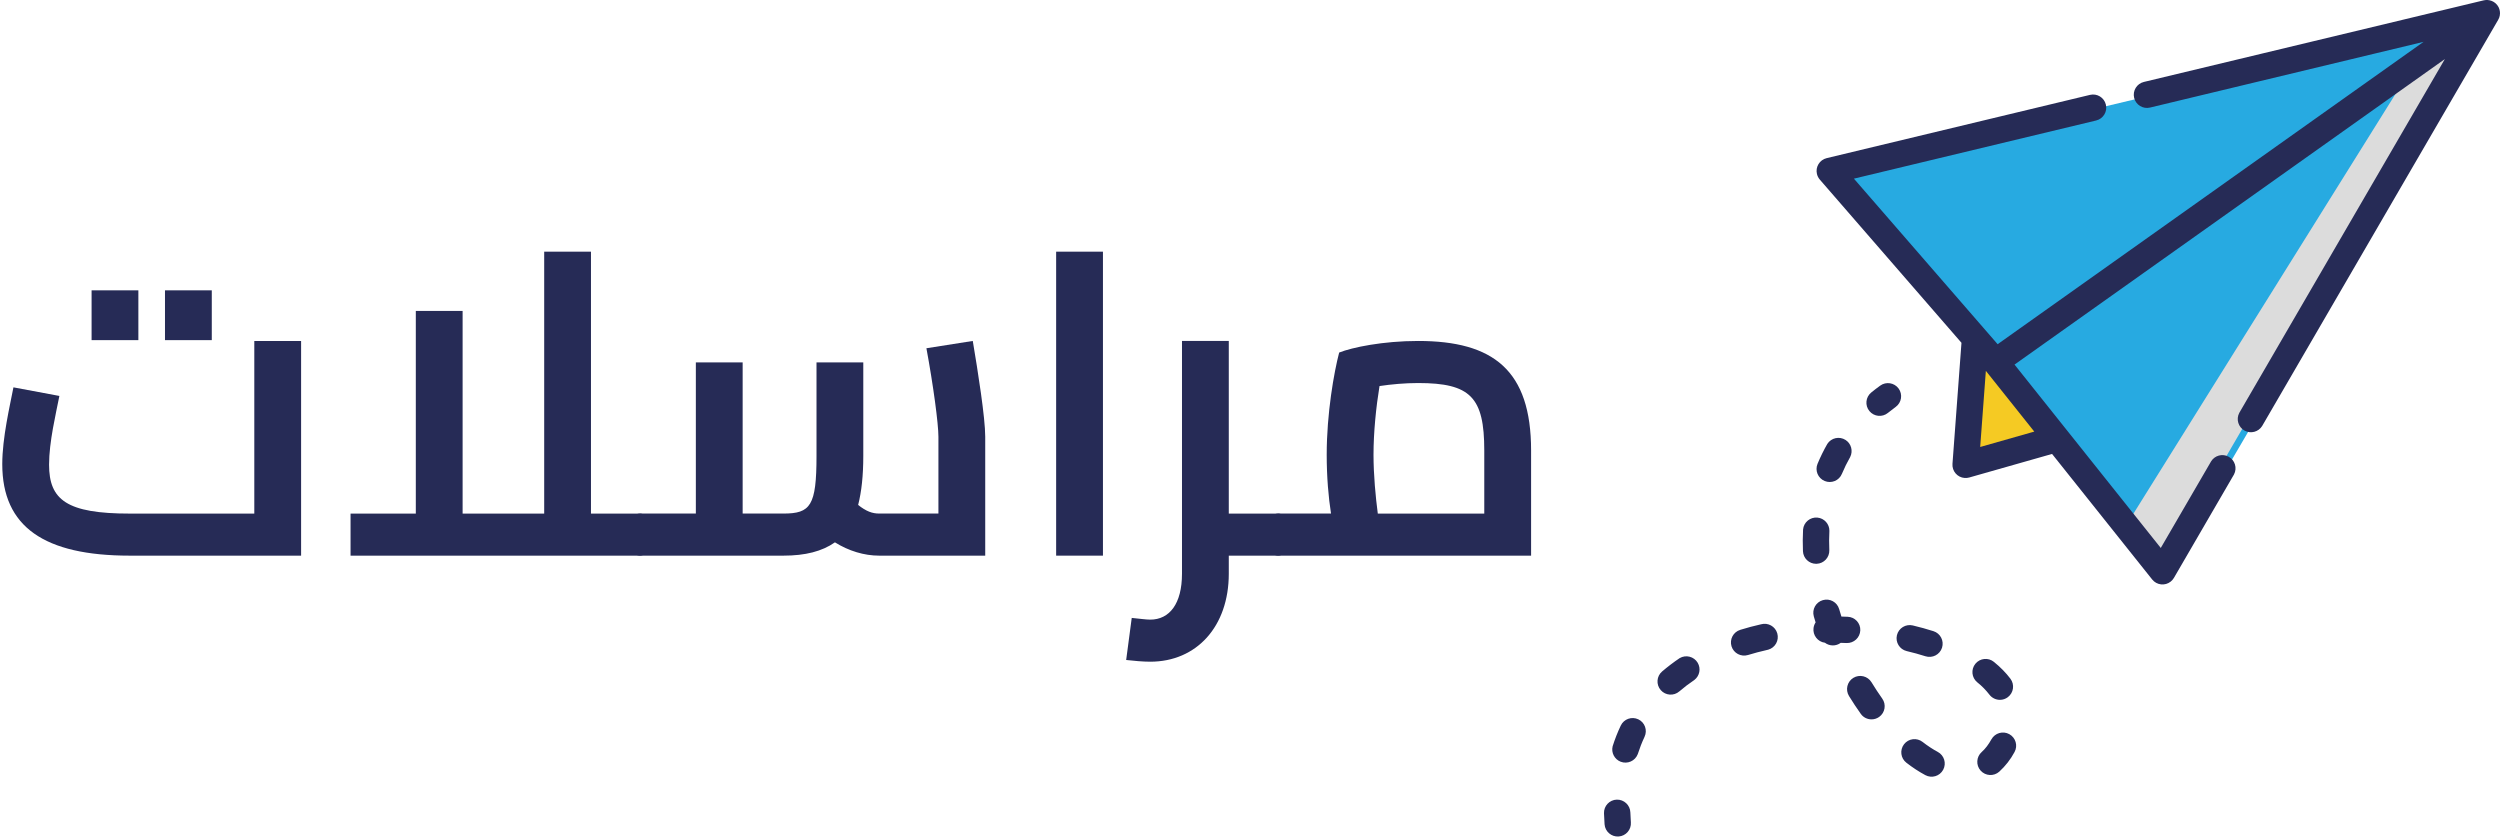
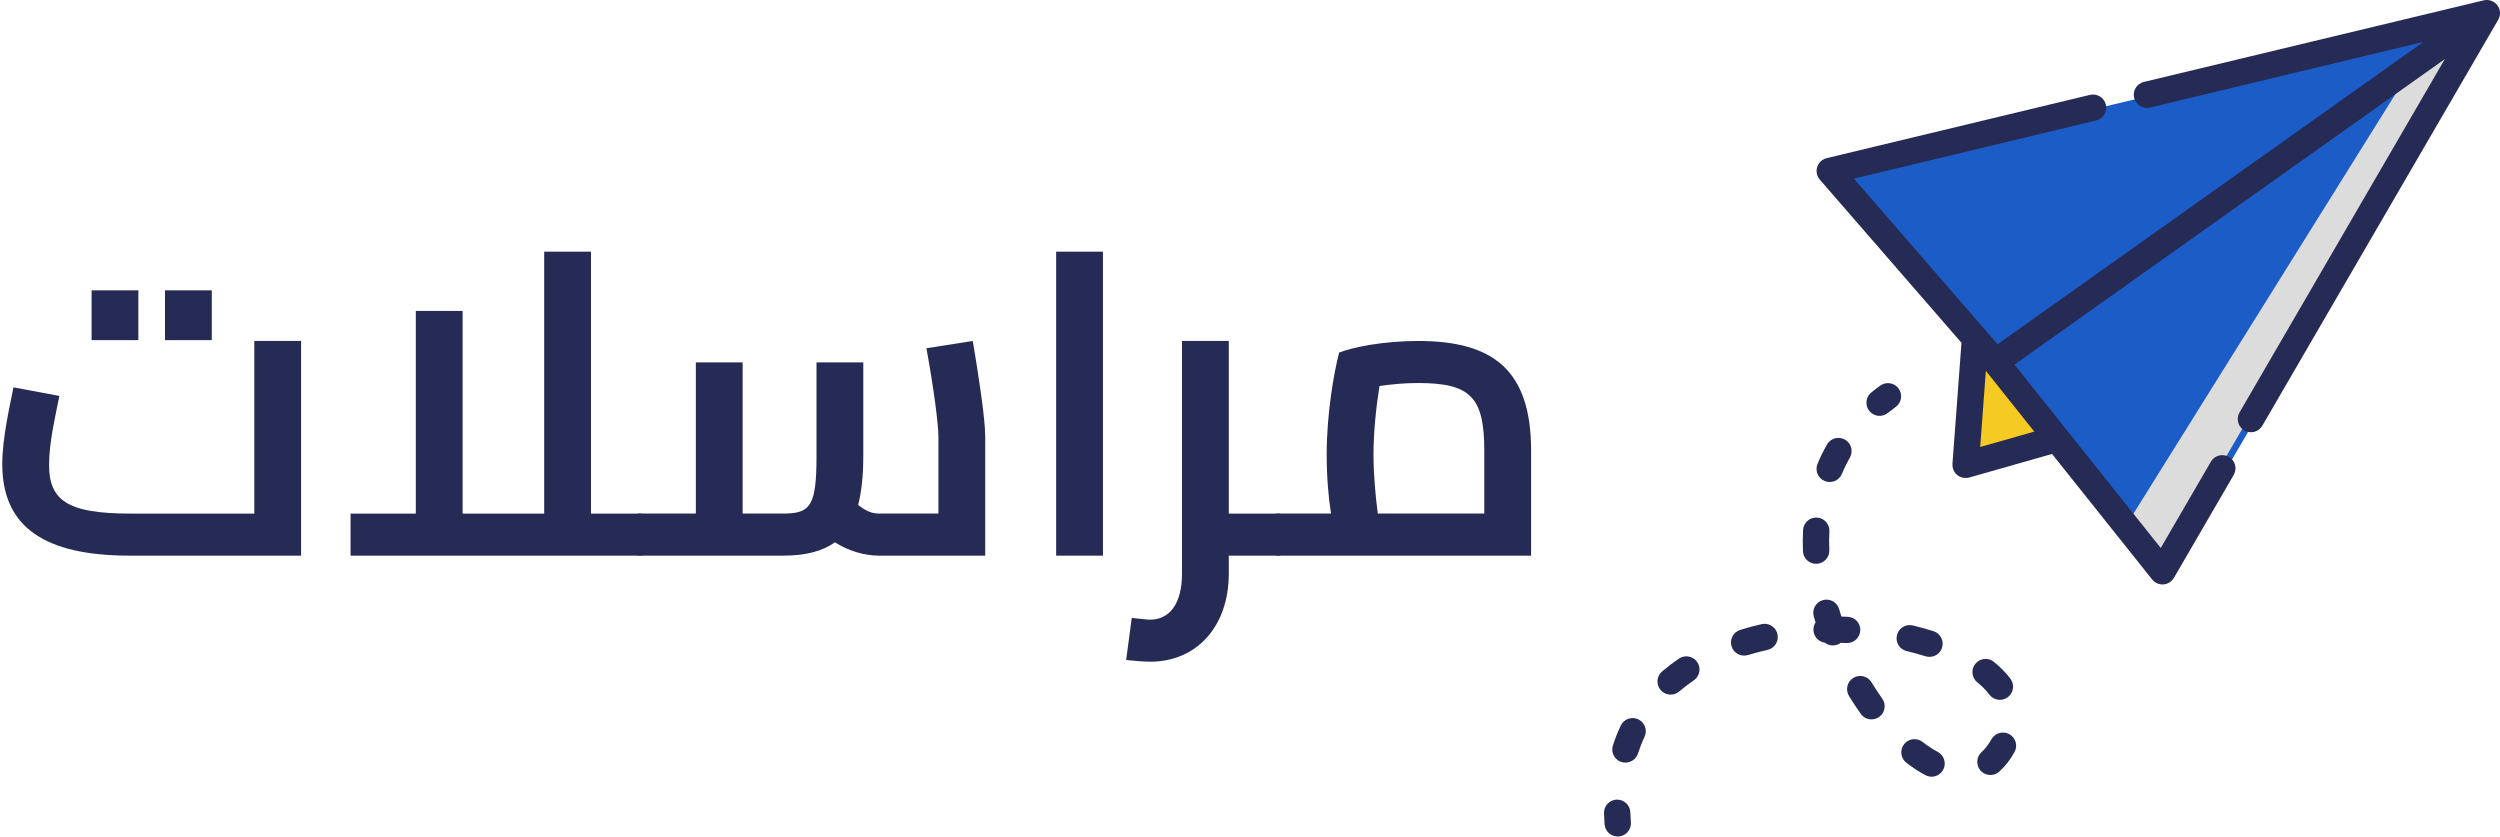
- <svg xmlns="http://www.w3.org/2000/svg" version="1.1" id="Layer_1" x="0px" y="0px" width="131.135px" height="43.88px" viewBox="0 0 131.135 43.88" enable-background="new 0 0 131.135 43.88" xml:space="preserve">
+ <svg xmlns="http://www.w3.org/2000/svg" version="1.1" id="Layer_1" x="0px" y="0px" width="131.135px" height="43.879px" viewBox="0 0 131.135 43.879" enable-background="new 0 0 131.135 43.879" xml:space="preserve">
  <g>
-     <path fill="#F5CA23" d="M103.89,18.008l-0.484,6.484l4.7-1.33" />
-     <path fill="#27AAE1" d="M104.815,19.105l8.784,10.945l17.065-29.18L104.815,19.105z" />
-     <path fill="#DCDCDC" d="M126.592,3.426l-15.197,24.337l1.826,2.287l16.975-29.18L126.592,3.426z" />
-     <path fill="#27AAE1" d="M104.542,18.936l-8.657-9.892l34.311-8.172L104.542,18.936z" />
-     <path fill="#262B56" d="M131.093,0.926c0.013-0.035,0.022-0.071,0.03-0.108V0.813c0.007-0.037,0.011-0.073,0.012-0.11V0.697   c0-0.037-0.002-0.074-0.008-0.11V0.583c-0.006-0.035-0.014-0.069-0.025-0.103l-0.004-0.011c-0.007-0.022-0.016-0.044-0.025-0.066   l-0.014-0.028l-0.008-0.015c-0.016-0.03-0.035-0.059-0.056-0.086l-0.009-0.011c-0.021-0.028-0.046-0.055-0.072-0.079l-0.005-0.005   l-0.005-0.003c-0.025-0.024-0.055-0.045-0.084-0.065l-0.01-0.007c-0.03-0.019-0.062-0.035-0.094-0.048l-0.012-0.006   c-0.033-0.013-0.066-0.023-0.1-0.031l-0.01-0.003c-0.035-0.007-0.07-0.013-0.104-0.015h-0.011   c-0.066-0.004-0.134,0.001-0.199,0.017l-17.825,4.28c-0.371,0.089-0.6,0.463-0.511,0.834c0.09,0.371,0.463,0.6,0.834,0.51l0,0   l14.348-3.447l-0.88,0.624l-21.462,15.236l-7.539-8.684l12.706-3.051c0.371-0.089,0.6-0.462,0.511-0.833   c-0.09-0.371-0.463-0.6-0.834-0.51L95.817,8.295c-0.371,0.089-0.6,0.462-0.511,0.833c0.026,0.107,0.077,0.207,0.149,0.291   l7.432,8.562l-0.472,6.35c-0.028,0.38,0.256,0.712,0.636,0.74c0.082,0.007,0.164-0.003,0.243-0.024l4.345-1.236l5.251,6.585   c0.238,0.299,0.674,0.349,0.973,0.11c0.067-0.055,0.125-0.12,0.168-0.194l3.15-5.423c0.18-0.337,0.051-0.756-0.286-0.936   c-0.32-0.17-0.719-0.064-0.911,0.243l-2.643,4.547l-7.671-9.619l22.573-16.026l-10.783,18.557c-0.18,0.337-0.052,0.756,0.285,0.937   c0.32,0.17,0.719,0.064,0.912-0.244l12.384-21.31V1.035c0.02-0.033,0.036-0.068,0.05-0.104L131.093,0.926z M103.869,23.446   l0.297-3.993l2.54,3.186L103.869,23.446L103.869,23.446z" />
-     <path fill="#262B56" d="M99.589,20.379c0.225,0.308,0.158,0.739-0.15,0.964v0c-0.141,0.102-0.277,0.208-0.41,0.315   c-0.294,0.242-0.729,0.199-0.971-0.096c0,0-0.001-0.001-0.002-0.002c-0.241-0.295-0.197-0.73,0.098-0.971c0,0,0,0,0,0   c0.152-0.124,0.309-0.245,0.469-0.36C98.931,20.004,99.362,20.071,99.589,20.379L99.589,20.379z M95.291,29.573l-0.028,0.001   c-0.371,0-0.676-0.292-0.691-0.662c-0.015-0.379-0.014-0.758,0.006-1.137c0.035-0.381,0.373-0.66,0.753-0.625   c0.358,0.033,0.632,0.336,0.628,0.695c-0.018,0.337-0.019,0.674-0.004,1.011C95.969,29.237,95.672,29.559,95.291,29.573z    M92.372,32.747c0.367-0.104,0.75,0.11,0.854,0.478c0.104,0.368-0.109,0.751-0.478,0.854c-0.023,0.007-0.047,0.013-0.071,0.017   c-0.337,0.076-0.67,0.164-0.988,0.262c-0.365,0.111-0.752-0.093-0.864-0.457s0.092-0.75,0.456-0.862   c0-0.001,0.001-0.001,0.001-0.001C91.634,32.928,92.002,32.831,92.372,32.747z M88.104,34.522c0.328-0.194,0.753-0.085,0.947,0.243   c0.178,0.302,0.104,0.688-0.175,0.902c-0.278,0.187-0.544,0.389-0.789,0.6c-0.288,0.25-0.724,0.219-0.974-0.068   c0,0-0.001-0.002-0.002-0.002c-0.249-0.288-0.219-0.724,0.07-0.973c0-0.001,0.001-0.002,0.002-0.002   C87.472,34.976,87.78,34.74,88.104,34.522z M104.351,36.435c-0.186-0.24-0.398-0.457-0.636-0.646   c-0.296-0.241-0.339-0.677-0.098-0.972s0.677-0.34,0.972-0.098c0.34,0.276,0.633,0.574,0.866,0.884   c0.229,0.304,0.169,0.736-0.135,0.966c-0.12,0.092-0.267,0.141-0.417,0.141C104.687,36.709,104.481,36.607,104.351,36.435z    M85.933,37.73c0.346,0.162,0.493,0.573,0.33,0.918c0,0,0,0,0,0.001c-0.139,0.296-0.258,0.601-0.357,0.912   c-0.138,0.356-0.539,0.532-0.895,0.395c-0.324-0.126-0.505-0.474-0.422-0.811c0.118-0.372,0.26-0.737,0.426-1.084   c0.162-0.345,0.574-0.493,0.92-0.33L85.933,37.73z M95.711,25.23c-0.353-0.146-0.52-0.549-0.374-0.901   c0-0.001,0.001-0.001,0.001-0.002c0.149-0.356,0.319-0.704,0.511-1.041c0.207-0.321,0.635-0.415,0.957-0.209   c0.298,0.19,0.403,0.577,0.244,0.894c-0.163,0.286-0.309,0.582-0.436,0.887C96.468,25.21,96.063,25.377,95.711,25.23z    M100.999,34.424c-0.325-0.104-0.654-0.194-0.986-0.272c-0.371-0.089-0.6-0.461-0.512-0.832s0.461-0.601,0.832-0.513   c0.372,0.089,0.738,0.189,1.086,0.301c0.363,0.115,0.564,0.504,0.448,0.868C101.751,34.339,101.362,34.539,100.999,34.424z    M101.646,39.442c0.336,0.181,0.463,0.6,0.281,0.936c-0.18,0.336-0.599,0.462-0.935,0.281l0,0   c-0.349-0.188-0.681-0.407-0.994-0.651c-0.302-0.232-0.356-0.667-0.124-0.969c0.234-0.303,0.668-0.357,0.97-0.124l0,0   C101.114,39.125,101.385,39.303,101.646,39.442z M105.397,38.51c0.334,0.184,0.457,0.604,0.273,0.938c0,0,0,0-0.001,0.001   c-0.206,0.386-0.478,0.733-0.8,1.028c-0.283,0.254-0.721,0.23-0.975-0.053c0-0.002-0.001-0.002-0.002-0.002   c-0.254-0.285-0.229-0.721,0.055-0.975c0,0,0-0.001,0.001-0.001c0.186-0.166,0.358-0.39,0.509-0.664   C104.643,38.447,105.063,38.326,105.397,38.51L105.397,38.51z M97.58,33.066c-0.017,0.381-0.337,0.677-0.718,0.664   c-0.103-0.004-0.206-0.008-0.309-0.01c-0.248,0.182-0.585,0.18-0.83-0.006c-0.378-0.049-0.645-0.396-0.596-0.773   c0.014-0.105,0.051-0.206,0.109-0.294l-0.094-0.313c-0.105-0.367,0.106-0.75,0.475-0.855c0.367-0.106,0.75,0.105,0.855,0.473l0,0   c0.037,0.13,0.076,0.26,0.117,0.389c0.109,0.002,0.217,0.006,0.325,0.011C97.298,32.364,97.597,32.686,97.58,33.066z    M98.167,35.786c0.18,0.296,0.37,0.584,0.564,0.858c0.222,0.311,0.148,0.741-0.162,0.962c-0.117,0.083-0.257,0.128-0.4,0.128   c-0.225,0-0.436-0.107-0.564-0.29c-0.213-0.3-0.422-0.615-0.619-0.937c-0.198-0.326-0.096-0.752,0.23-0.951   C97.542,35.358,97.968,35.461,98.167,35.786L98.167,35.786L98.167,35.786z M85.519,42.614c0.004,0.172,0.015,0.347,0.027,0.522   c0.028,0.381-0.258,0.713-0.639,0.741s-0.713-0.258-0.741-0.639c-0.015-0.194-0.024-0.39-0.03-0.582   c-0.012-0.382,0.288-0.7,0.67-0.712C85.187,41.934,85.507,42.232,85.519,42.614z" />
+     <path fill="#F5CA23" d="M103.89,18.008l-0.484,6.485l4.701-1.33" />
+     <path fill="#1C5CC7" d="M104.815,19.105l8.783,10.944L130.664,0.87L104.815,19.105z" />
+     <path fill="#DCDCDC" d="M126.592,3.426l-15.196,24.337l1.826,2.286L130.196,0.87L126.592,3.426z" />
+     <path fill="#1C5CC7" d="M104.542,18.936l-8.657-9.892l34.312-8.172L104.542,18.936z" />
+     <path fill="#262B56" d="M131.093,0.926c0.014-0.035,0.022-0.071,0.03-0.108V0.813c0.007-0.037,0.011-0.073,0.012-0.11V0.697   c0-0.037-0.002-0.074-0.008-0.11V0.583c-0.006-0.035-0.015-0.069-0.024-0.103l-0.004-0.011c-0.008-0.021-0.017-0.044-0.025-0.066   l-0.014-0.028l-0.009-0.015c-0.016-0.03-0.034-0.059-0.056-0.086l-0.01-0.011c-0.021-0.028-0.045-0.055-0.071-0.079l-0.005-0.005   l-0.006-0.003c-0.024-0.024-0.055-0.045-0.084-0.065l-0.01-0.007c-0.029-0.019-0.062-0.035-0.094-0.048l-0.012-0.006   c-0.033-0.013-0.066-0.023-0.1-0.031l-0.01-0.003c-0.035-0.007-0.07-0.013-0.104-0.015h-0.011   c-0.066-0.004-0.135,0.001-0.199,0.017l-17.825,4.28c-0.371,0.089-0.601,0.463-0.511,0.834s0.463,0.6,0.834,0.51l0,0l14.348-3.447   l-0.88,0.624l-21.462,15.236l-7.539-8.684l12.706-3.051c0.37-0.089,0.6-0.462,0.511-0.833c-0.09-0.371-0.463-0.6-0.834-0.51   L95.817,8.295c-0.371,0.089-0.601,0.462-0.512,0.833c0.026,0.107,0.077,0.207,0.149,0.291l7.433,8.562l-0.473,6.35   c-0.027,0.381,0.256,0.713,0.636,0.74c0.082,0.008,0.164-0.003,0.243-0.023l4.346-1.236l5.25,6.585   c0.238,0.299,0.674,0.349,0.973,0.11c0.068-0.055,0.125-0.121,0.168-0.194l3.15-5.423c0.18-0.338,0.051-0.756-0.285-0.936   c-0.32-0.17-0.72-0.064-0.912,0.242l-2.643,4.547l-7.671-9.619l22.573-16.026L117.46,21.655c-0.18,0.337-0.052,0.756,0.285,0.937   c0.32,0.17,0.719,0.064,0.912-0.244l12.384-21.31V1.035c0.021-0.033,0.036-0.068,0.05-0.104L131.093,0.926z M103.869,23.446   l0.297-3.993l2.54,3.186L103.869,23.446L103.869,23.446z" />
+     <path fill="#262B56" d="M99.589,20.379c0.225,0.308,0.158,0.739-0.15,0.964l0,0c-0.141,0.102-0.276,0.208-0.41,0.315   c-0.293,0.242-0.729,0.199-0.971-0.096c0,0,0-0.001-0.002-0.002c-0.24-0.295-0.197-0.73,0.098-0.971l0,0   c0.152-0.124,0.31-0.245,0.47-0.36C98.931,20.004,99.362,20.071,99.589,20.379L99.589,20.379z M95.291,29.573l-0.028,0.002   c-0.371,0-0.676-0.293-0.691-0.662c-0.014-0.379-0.014-0.759,0.007-1.138c0.034-0.381,0.373-0.659,0.753-0.625   c0.357,0.033,0.632,0.336,0.628,0.694c-0.019,0.338-0.019,0.675-0.004,1.012C95.97,29.237,95.672,29.559,95.291,29.573z    M92.372,32.747c0.367-0.104,0.75,0.11,0.854,0.479c0.104,0.367-0.108,0.751-0.478,0.854c-0.022,0.008-0.047,0.014-0.071,0.018   c-0.337,0.076-0.67,0.164-0.988,0.262c-0.364,0.111-0.752-0.093-0.863-0.457c-0.112-0.363,0.092-0.75,0.455-0.861   c0-0.002,0.002-0.002,0.002-0.002C91.634,32.928,92.002,32.831,92.372,32.747z M88.104,34.522c0.328-0.193,0.752-0.085,0.946,0.243   c0.179,0.302,0.104,0.688-0.175,0.901c-0.277,0.188-0.544,0.39-0.789,0.601c-0.288,0.25-0.725,0.219-0.975-0.067   c0,0,0-0.002-0.002-0.002c-0.248-0.289-0.219-0.725,0.07-0.974c0-0.001,0.002-0.002,0.002-0.002   C87.472,34.976,87.78,34.741,88.104,34.522z M104.351,36.435c-0.186-0.24-0.397-0.457-0.636-0.646   c-0.296-0.242-0.339-0.678-0.098-0.973s0.677-0.34,0.972-0.098c0.34,0.275,0.633,0.574,0.866,0.884   c0.229,0.304,0.169,0.735-0.136,0.966c-0.119,0.092-0.266,0.141-0.416,0.141C104.687,36.709,104.481,36.607,104.351,36.435z    M85.933,37.73c0.346,0.162,0.493,0.573,0.33,0.918c0,0,0,0,0,0.001c-0.139,0.296-0.258,0.602-0.357,0.912   c-0.137,0.355-0.538,0.531-0.895,0.395c-0.324-0.125-0.505-0.474-0.422-0.811c0.118-0.372,0.26-0.736,0.426-1.084   c0.162-0.346,0.574-0.493,0.92-0.33L85.933,37.73z M95.711,25.23c-0.353-0.146-0.521-0.549-0.374-0.901c0,0,0.001,0,0.001-0.002   c0.149-0.355,0.319-0.703,0.511-1.041c0.207-0.32,0.635-0.414,0.957-0.209c0.299,0.19,0.403,0.577,0.244,0.895   c-0.162,0.285-0.309,0.582-0.436,0.887C96.468,25.209,96.063,25.377,95.711,25.23z M100.999,34.424   c-0.325-0.104-0.654-0.194-0.986-0.272c-0.371-0.089-0.6-0.461-0.512-0.832c0.088-0.37,0.461-0.601,0.832-0.513   c0.372,0.089,0.738,0.189,1.086,0.301c0.363,0.115,0.564,0.504,0.448,0.868C101.751,34.338,101.362,34.54,100.999,34.424z    M101.646,39.442c0.336,0.182,0.463,0.6,0.281,0.936c-0.18,0.336-0.599,0.463-0.935,0.281l0,0c-0.349-0.188-0.681-0.406-0.994-0.65   c-0.302-0.232-0.356-0.668-0.124-0.969c0.234-0.304,0.668-0.357,0.971-0.125l0,0C101.114,39.125,101.385,39.303,101.646,39.442z    M105.397,38.51c0.334,0.184,0.457,0.604,0.272,0.938c0,0,0,0-0.001,0.002c-0.206,0.385-0.479,0.732-0.8,1.027   c-0.283,0.254-0.722,0.23-0.976-0.053c0-0.002,0-0.002-0.002-0.002c-0.254-0.285-0.229-0.721,0.055-0.975c0,0,0-0.002,0.002-0.002   c0.186-0.166,0.357-0.39,0.509-0.664C104.644,38.448,105.063,38.327,105.397,38.51L105.397,38.51z M97.58,33.066   c-0.017,0.382-0.337,0.677-0.718,0.664c-0.104-0.004-0.207-0.008-0.309-0.01c-0.248,0.182-0.586,0.18-0.83-0.007   c-0.379-0.049-0.646-0.396-0.597-0.772c0.015-0.104,0.052-0.206,0.108-0.294l-0.094-0.313c-0.104-0.367,0.106-0.75,0.476-0.855   c0.366-0.105,0.75,0.105,0.854,0.473l0,0c0.037,0.131,0.076,0.26,0.117,0.389c0.109,0.002,0.217,0.007,0.325,0.012   C97.298,32.364,97.597,32.686,97.58,33.066z M98.167,35.786c0.18,0.297,0.37,0.584,0.564,0.858   c0.222,0.312,0.147,0.741-0.162,0.962c-0.117,0.083-0.258,0.128-0.4,0.128c-0.225,0-0.436-0.106-0.564-0.29   c-0.213-0.3-0.422-0.615-0.619-0.938c-0.197-0.325-0.096-0.752,0.23-0.95S97.968,35.461,98.167,35.786L98.167,35.786L98.167,35.786   z M85.519,42.614c0.004,0.172,0.016,0.348,0.027,0.521c0.028,0.382-0.258,0.714-0.639,0.742c-0.381,0.027-0.713-0.258-0.741-0.64   c-0.015-0.194-0.024-0.39-0.03-0.581c-0.012-0.383,0.288-0.701,0.67-0.713C85.187,41.934,85.507,42.232,85.519,42.614z" />
  </g>
  <g>
-     <path fill="#262B56" d="M15.794,17.885v11.261H6.808c-4.481,0-6.689-1.509-6.689-4.797c0-1.396,0.406-3.085,0.586-4.031l2.41,0.451   c-0.181,0.923-0.541,2.41-0.541,3.604c0,1.847,0.924,2.567,4.234,2.567h6.531v-9.054H15.794z M7.258,17.84H4.804v-2.612h2.454   V17.84z M11.109,17.84H8.654v-2.612h2.455V17.84z" />
-     <path fill="#262B56" d="M34.018,28.042c0,0.676-0.09,1.104-0.45,1.104h-15.18v-2.207h3.423v-10.63h2.455v10.63h4.279V13.201h2.454   v13.738h2.568C33.928,26.939,34.018,27.367,34.018,28.042z" />
-     <path fill="#262B56" d="M51.679,22.907v6.239h-5.563c-0.788,0-1.6-0.248-2.32-0.698c-0.676,0.473-1.554,0.698-2.702,0.698h-7.522   c-0.383,0-0.45-0.428-0.45-1.104s0.067-1.104,0.45-1.104h2.928v-7.928h2.455v7.928h2.14c1.419,0,1.734-0.405,1.734-3.018v-4.91   h2.454v4.91c0,1.014-0.09,1.869-0.27,2.567c0.428,0.338,0.743,0.451,1.104,0.451h3.107v-4.032c0-0.675-0.27-2.703-0.63-4.639   l2.432-0.383C51.296,19.484,51.679,21.917,51.679,22.907z" />
+     <path fill="#262B56" d="M15.794,17.885v11.261H6.808c-4.481,0-6.689-1.509-6.689-4.797c0-1.396,0.406-3.085,0.586-4.031l2.41,0.451   c-0.181,0.923-0.541,2.41-0.541,3.604c0,1.846,0.924,2.566,4.234,2.566h6.531v-9.054L15.794,17.885L15.794,17.885z M7.258,17.84   H4.804v-2.612h2.454V17.84z M11.109,17.84H8.654v-2.612h2.455V17.84z" />
+     <path fill="#262B56" d="M34.018,28.042c0,0.676-0.09,1.104-0.45,1.104h-15.18v-2.207h3.423v-10.63h2.455v10.63h4.279V13.201h2.454   v13.738h2.568C33.928,26.939,34.018,27.368,34.018,28.042z" />
+     <path fill="#262B56" d="M51.679,22.907v6.239h-5.563c-0.788,0-1.6-0.248-2.32-0.698c-0.676,0.473-1.554,0.698-2.702,0.698h-7.522   c-0.383,0-0.45-0.429-0.45-1.104s0.067-1.104,0.45-1.104H36.5V19.01h2.455v7.928h2.14c1.419,0,1.734-0.404,1.734-3.018V19.01h2.454   v4.911c0,1.014-0.09,1.869-0.27,2.566c0.428,0.338,0.743,0.451,1.104,0.451h3.107v-4.031c0-0.676-0.27-2.704-0.63-4.64l2.432-0.383   C51.296,19.484,51.679,21.917,51.679,22.907z" />
    <path fill="#262B56" d="M55.399,13.201h2.455v15.945h-2.455V13.201z" />
-     <path fill="#262B56" d="M67.495,28.042c0,0.676-0.09,1.104-0.45,1.104h-2.59v0.946c0,2.771-1.689,4.617-4.122,4.617   c-0.383,0-0.855-0.045-1.261-0.09l0.292-2.207c0.451,0.045,0.767,0.09,0.969,0.09c1.014,0,1.667-0.833,1.667-2.41V17.885h2.455   v9.054h2.59C67.405,26.939,67.495,27.367,67.495,28.042z" />
-     <path fill="#262B56" d="M80.312,23.628v5.518H67.046c-0.383,0-0.45-0.428-0.45-1.104s0.067-1.104,0.45-1.104h2.771   c-0.136-0.856-0.226-1.937-0.226-3.085c0-2.185,0.383-4.324,0.653-5.36c0.676-0.271,2.297-0.608,4.144-0.608   C78.329,17.885,80.312,19.417,80.312,23.628z M77.856,26.939v-3.311c0-2.792-0.721-3.536-3.469-3.536   c-0.698,0-1.419,0.067-2.026,0.158c-0.181,1.104-0.315,2.432-0.315,3.604c0,1.058,0.112,2.229,0.225,3.085H77.856z" />
+     <path fill="#262B56" d="M67.495,28.042c0,0.676-0.09,1.104-0.45,1.104h-2.59v0.946c0,2.771-1.689,4.617-4.122,4.617   c-0.383,0-0.855-0.045-1.261-0.09l0.292-2.207c0.451,0.045,0.767,0.09,0.969,0.09c1.014,0,1.667-0.834,1.667-2.41V17.885h2.455   v9.054h2.59C67.405,26.939,67.495,27.368,67.495,28.042z" />
+     <path fill="#262B56" d="M80.312,23.627v5.519H67.046c-0.383,0-0.449-0.429-0.449-1.104s0.066-1.104,0.449-1.104h2.771   c-0.137-0.855-0.227-1.938-0.227-3.085c0-2.185,0.383-4.324,0.653-5.36c0.676-0.271,2.297-0.608,4.144-0.608   C78.329,17.885,80.312,19.417,80.312,23.627z M77.856,26.939v-3.312c0-2.792-0.722-3.536-3.469-3.536   c-0.699,0-1.42,0.067-2.027,0.158c-0.18,1.104-0.314,2.432-0.314,3.604c0,1.059,0.112,2.229,0.225,3.085H77.856z" />
  </g>
</svg>
